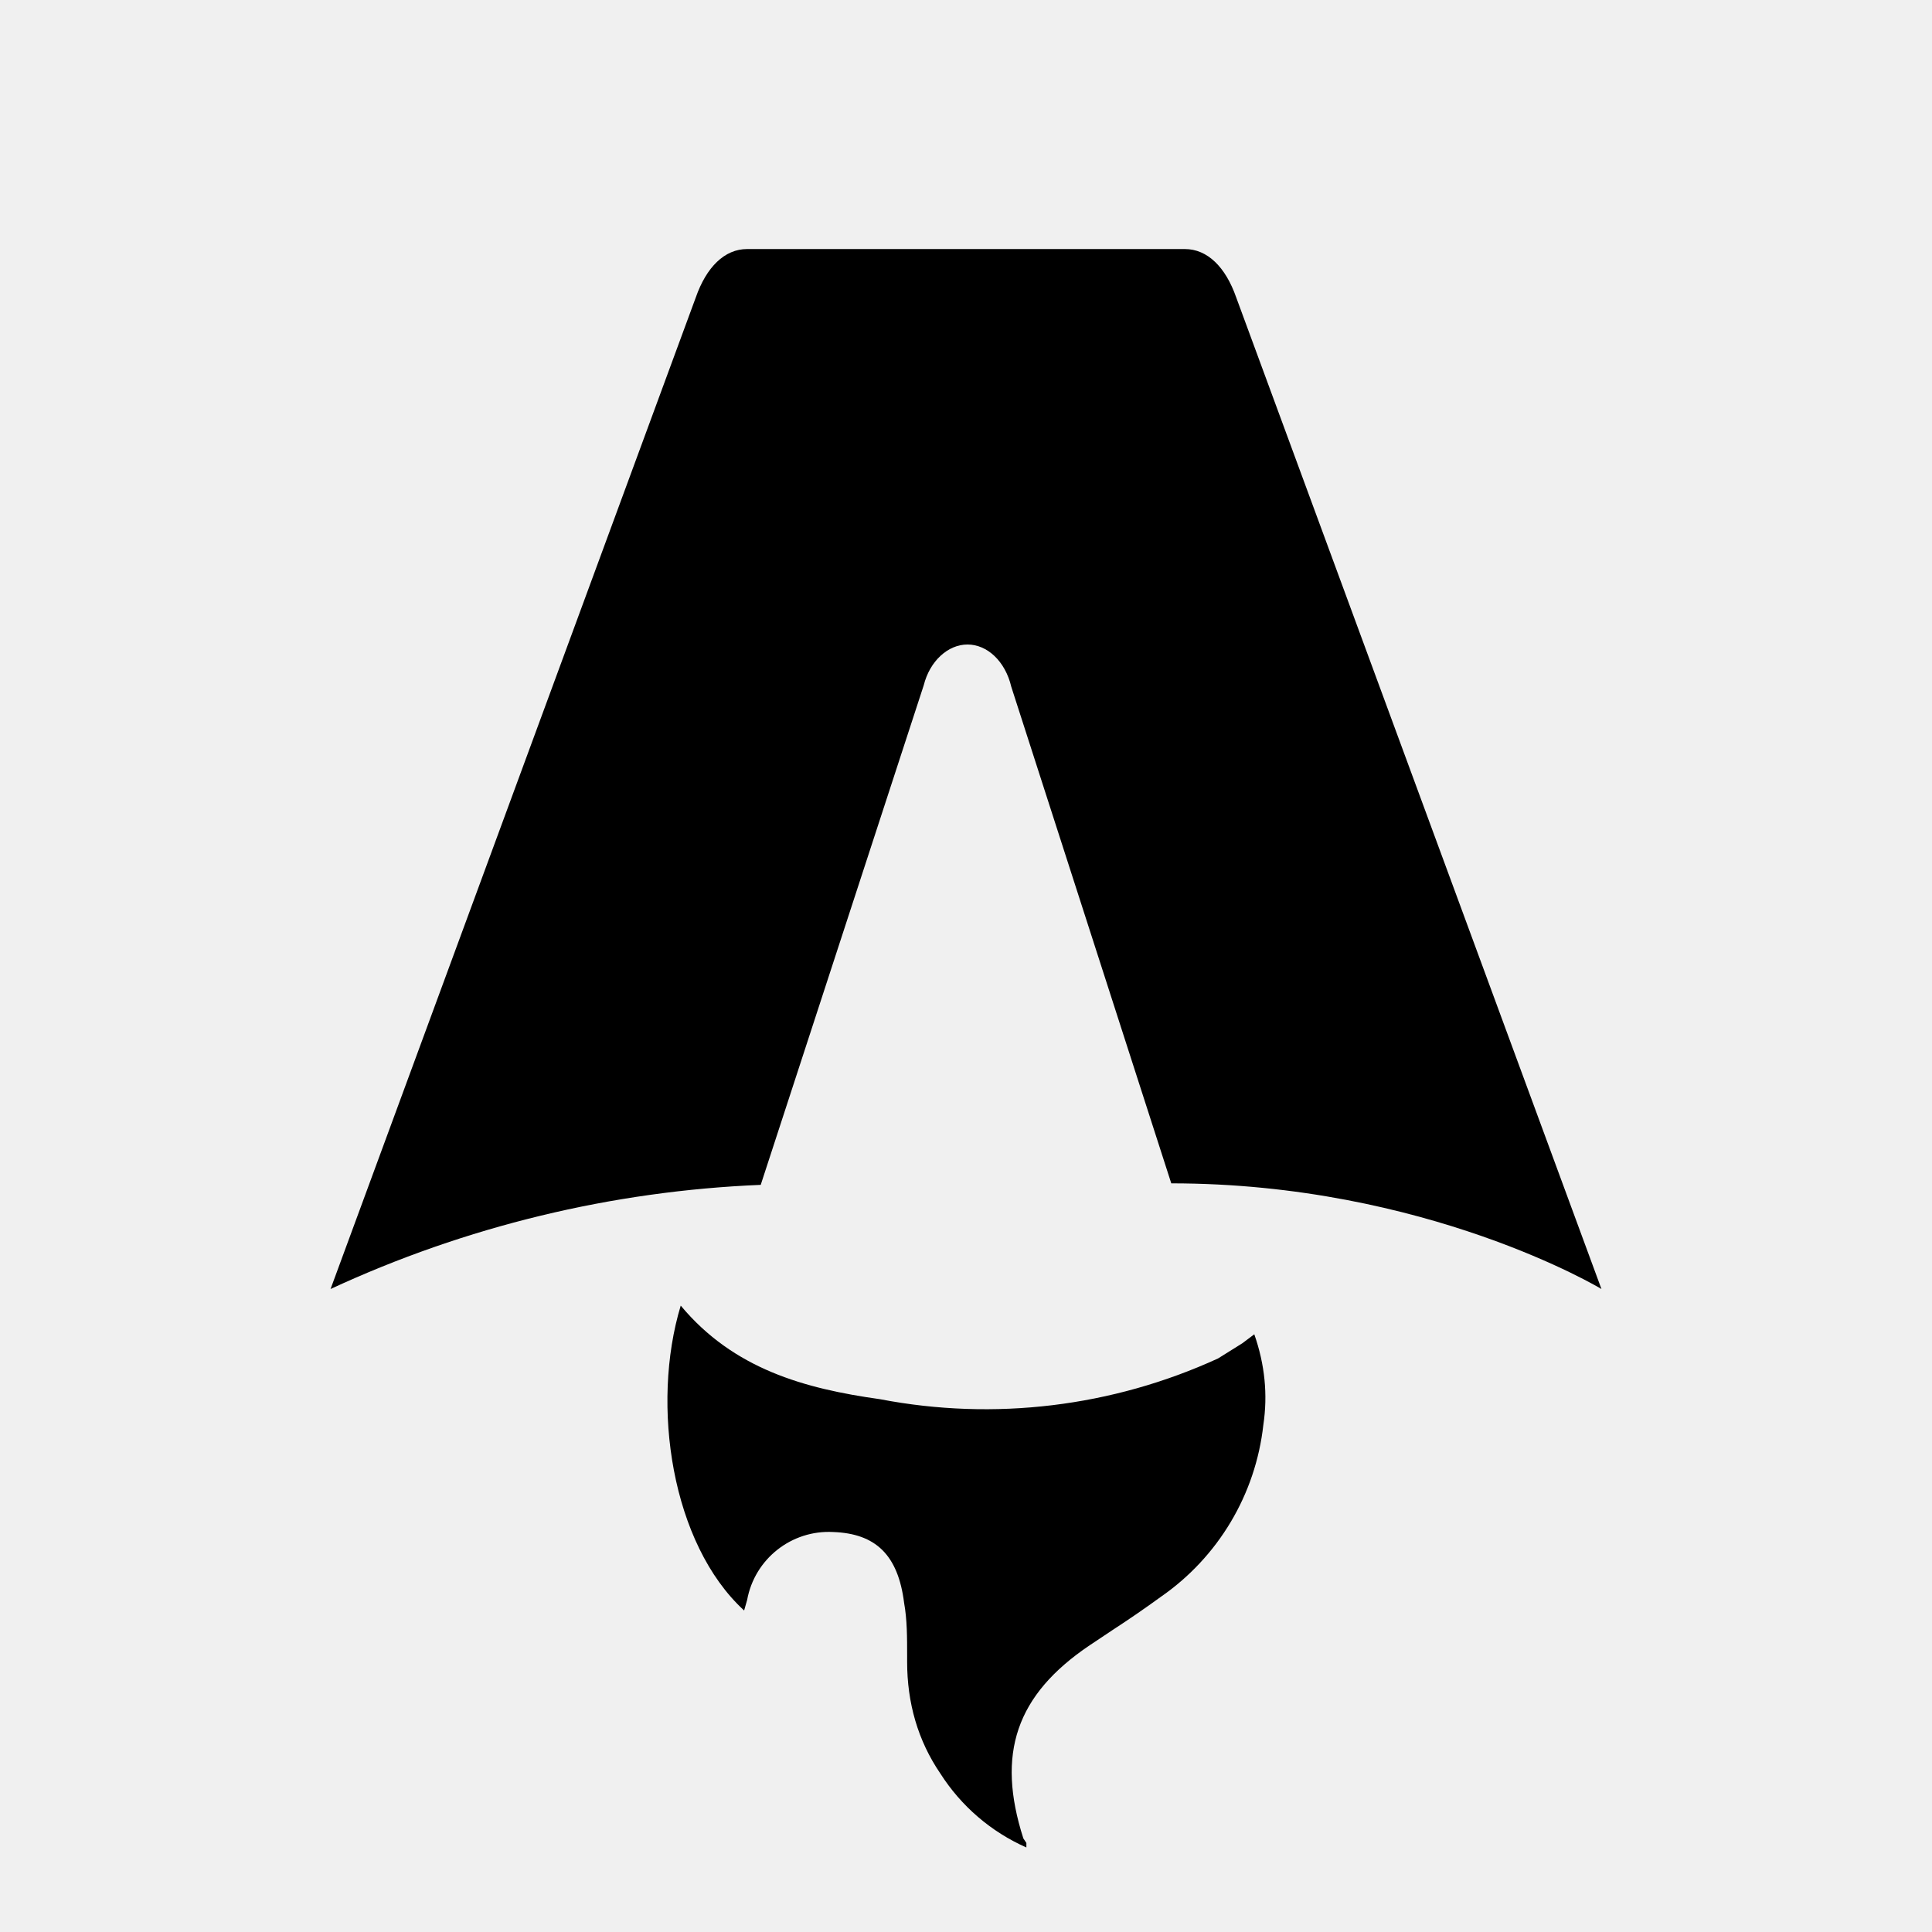
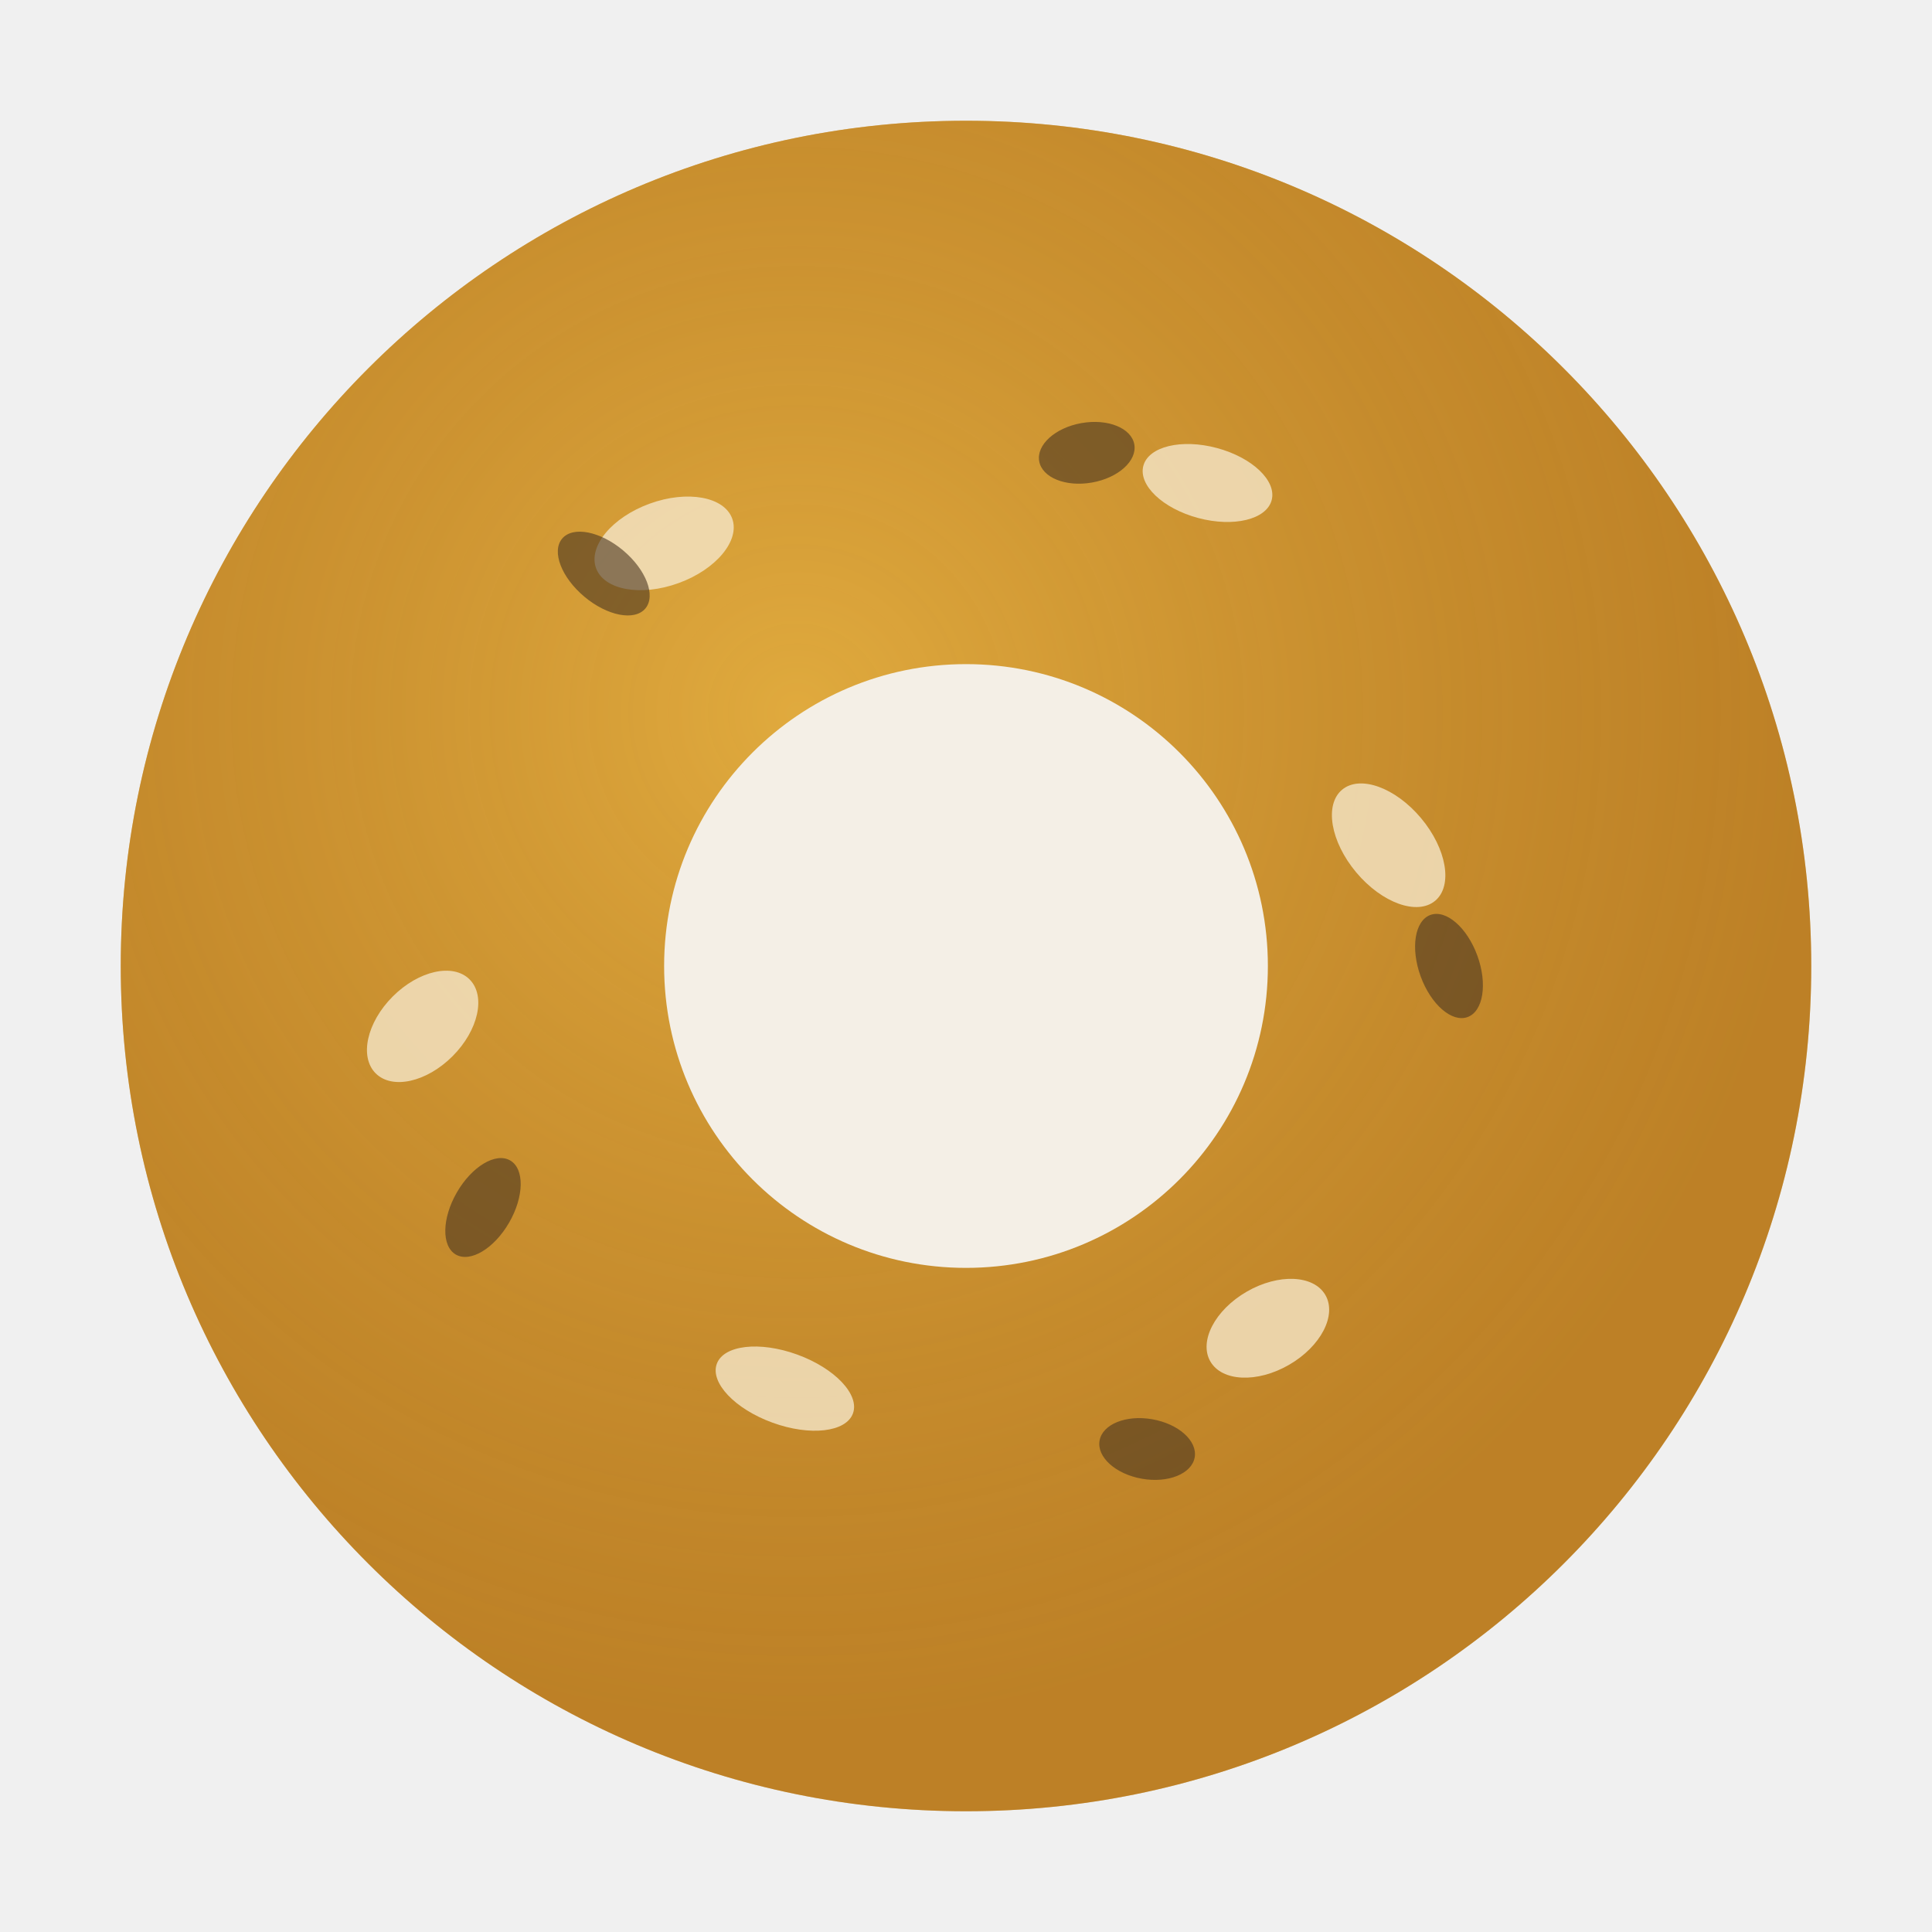
- <svg xmlns="http://www.w3.org/2000/svg" fill="none" viewBox="0 0 128 128">
-   <path d="M50.4 78.5a75.1 75.1 0 0 0-28.5 6.9l24.2-65.7c.7-2 1.9-3.2 3.4-3.2h29c1.5 0 2.7 1.2 3.4 3.2l24.2 65.7s-11.6-7-28.5-7L67 45.5c-.4-1.7-1.6-2.8-2.9-2.8-1.3 0-2.5 1.1-2.9 2.7L50.4 78.5Zm-1.1 28.2Zm-4.2-20.2c-2 6.6-.6 15.8 4.2 20.2a17.5 17.5 0 0 1 .2-.7 5.5 5.5 0 0 1 5.7-4.5c2.8.1 4.3 1.5 4.7 4.7.2 1.1.2 2.3.2 3.5v.4c0 2.7.7 5.2 2.2 7.4a13 13 0 0 0 5.7 4.9v-.3l-.2-.3c-1.8-5.6-.5-9.5 4.4-12.8l1.5-1a73 73 0 0 0 3.2-2.2 16 16 0 0 0 6.8-11.4c.3-2 .1-4-.6-6l-.8.6-1.6 1a37 37 0 0 1-22.4 2.7c-5-.7-9.7-2-13.2-6.2Z" />
-   <style>
-         path { fill: #000; }
-         @media (prefers-color-scheme: dark) {
-             path { fill: #FFF; }
-         }
-     </style>
+ <svg xmlns="http://www.w3.org/2000/svg" viewBox="0 0 32 32">
+   <circle cx="16" cy="16" r="14" fill="#d4952a" />
+   <circle cx="16" cy="16" r="14" fill="url(#g)" />
+   <circle cx="16" cy="16" r="5" fill="#f4efe6" />
+   <ellipse cx="11" cy="9" rx="1.2" ry="0.7" transform="rotate(-20 11 9)" fill="#f5e6c8" opacity="0.8" />
+   <ellipse cx="20" cy="8" rx="1.1" ry="0.6" transform="rotate(15 20 8)" fill="#f5e6c8" opacity="0.8" />
+   <ellipse cx="23" cy="14" rx="1.2" ry="0.7" transform="rotate(50 23 14)" fill="#f5e6c8" opacity="0.8" />
+   <ellipse cx="21" cy="22" rx="1.1" ry="0.7" transform="rotate(-30 21 22)" fill="#f5e6c8" opacity="0.8" />
+   <ellipse cx="13" cy="23" rx="1.2" ry="0.6" transform="rotate(20 13 23)" fill="#f5e6c8" opacity="0.8" />
+   <ellipse cx="7" cy="17" rx="1.1" ry="0.7" transform="rotate(-45 7 17)" fill="#f5e6c8" opacity="0.8" />
+   <ellipse cx="10" cy="9.5" rx="0.9" ry="0.5" transform="rotate(40 10 9.5)" fill="#4a3520" opacity="0.6" />
+   <ellipse cx="18" cy="7.5" rx="0.8" ry="0.5" transform="rotate(-10 18 7.5)" fill="#4a3520" opacity="0.6" />
+   <ellipse cx="24" cy="16" rx="0.9" ry="0.5" transform="rotate(70 24 16)" fill="#4a3520" opacity="0.6" />
+   <ellipse cx="19" cy="24" rx="0.8" ry="0.5" transform="rotate(10 19 24)" fill="#4a3520" opacity="0.6" />
+   <ellipse cx="8" cy="20" rx="0.9" ry="0.5" transform="rotate(-60 8 20)" fill="#4a3520" opacity="0.6" />
+   <defs>
+     <radialGradient id="g" cx="40%" cy="35%" r="60%">
+       <stop offset="0%" stop-color="#e8b84b" stop-opacity="0.6" />
+       <stop offset="100%" stop-color="#9a6220" stop-opacity="0.4" />
+     </radialGradient>
+   </defs>
</svg>
